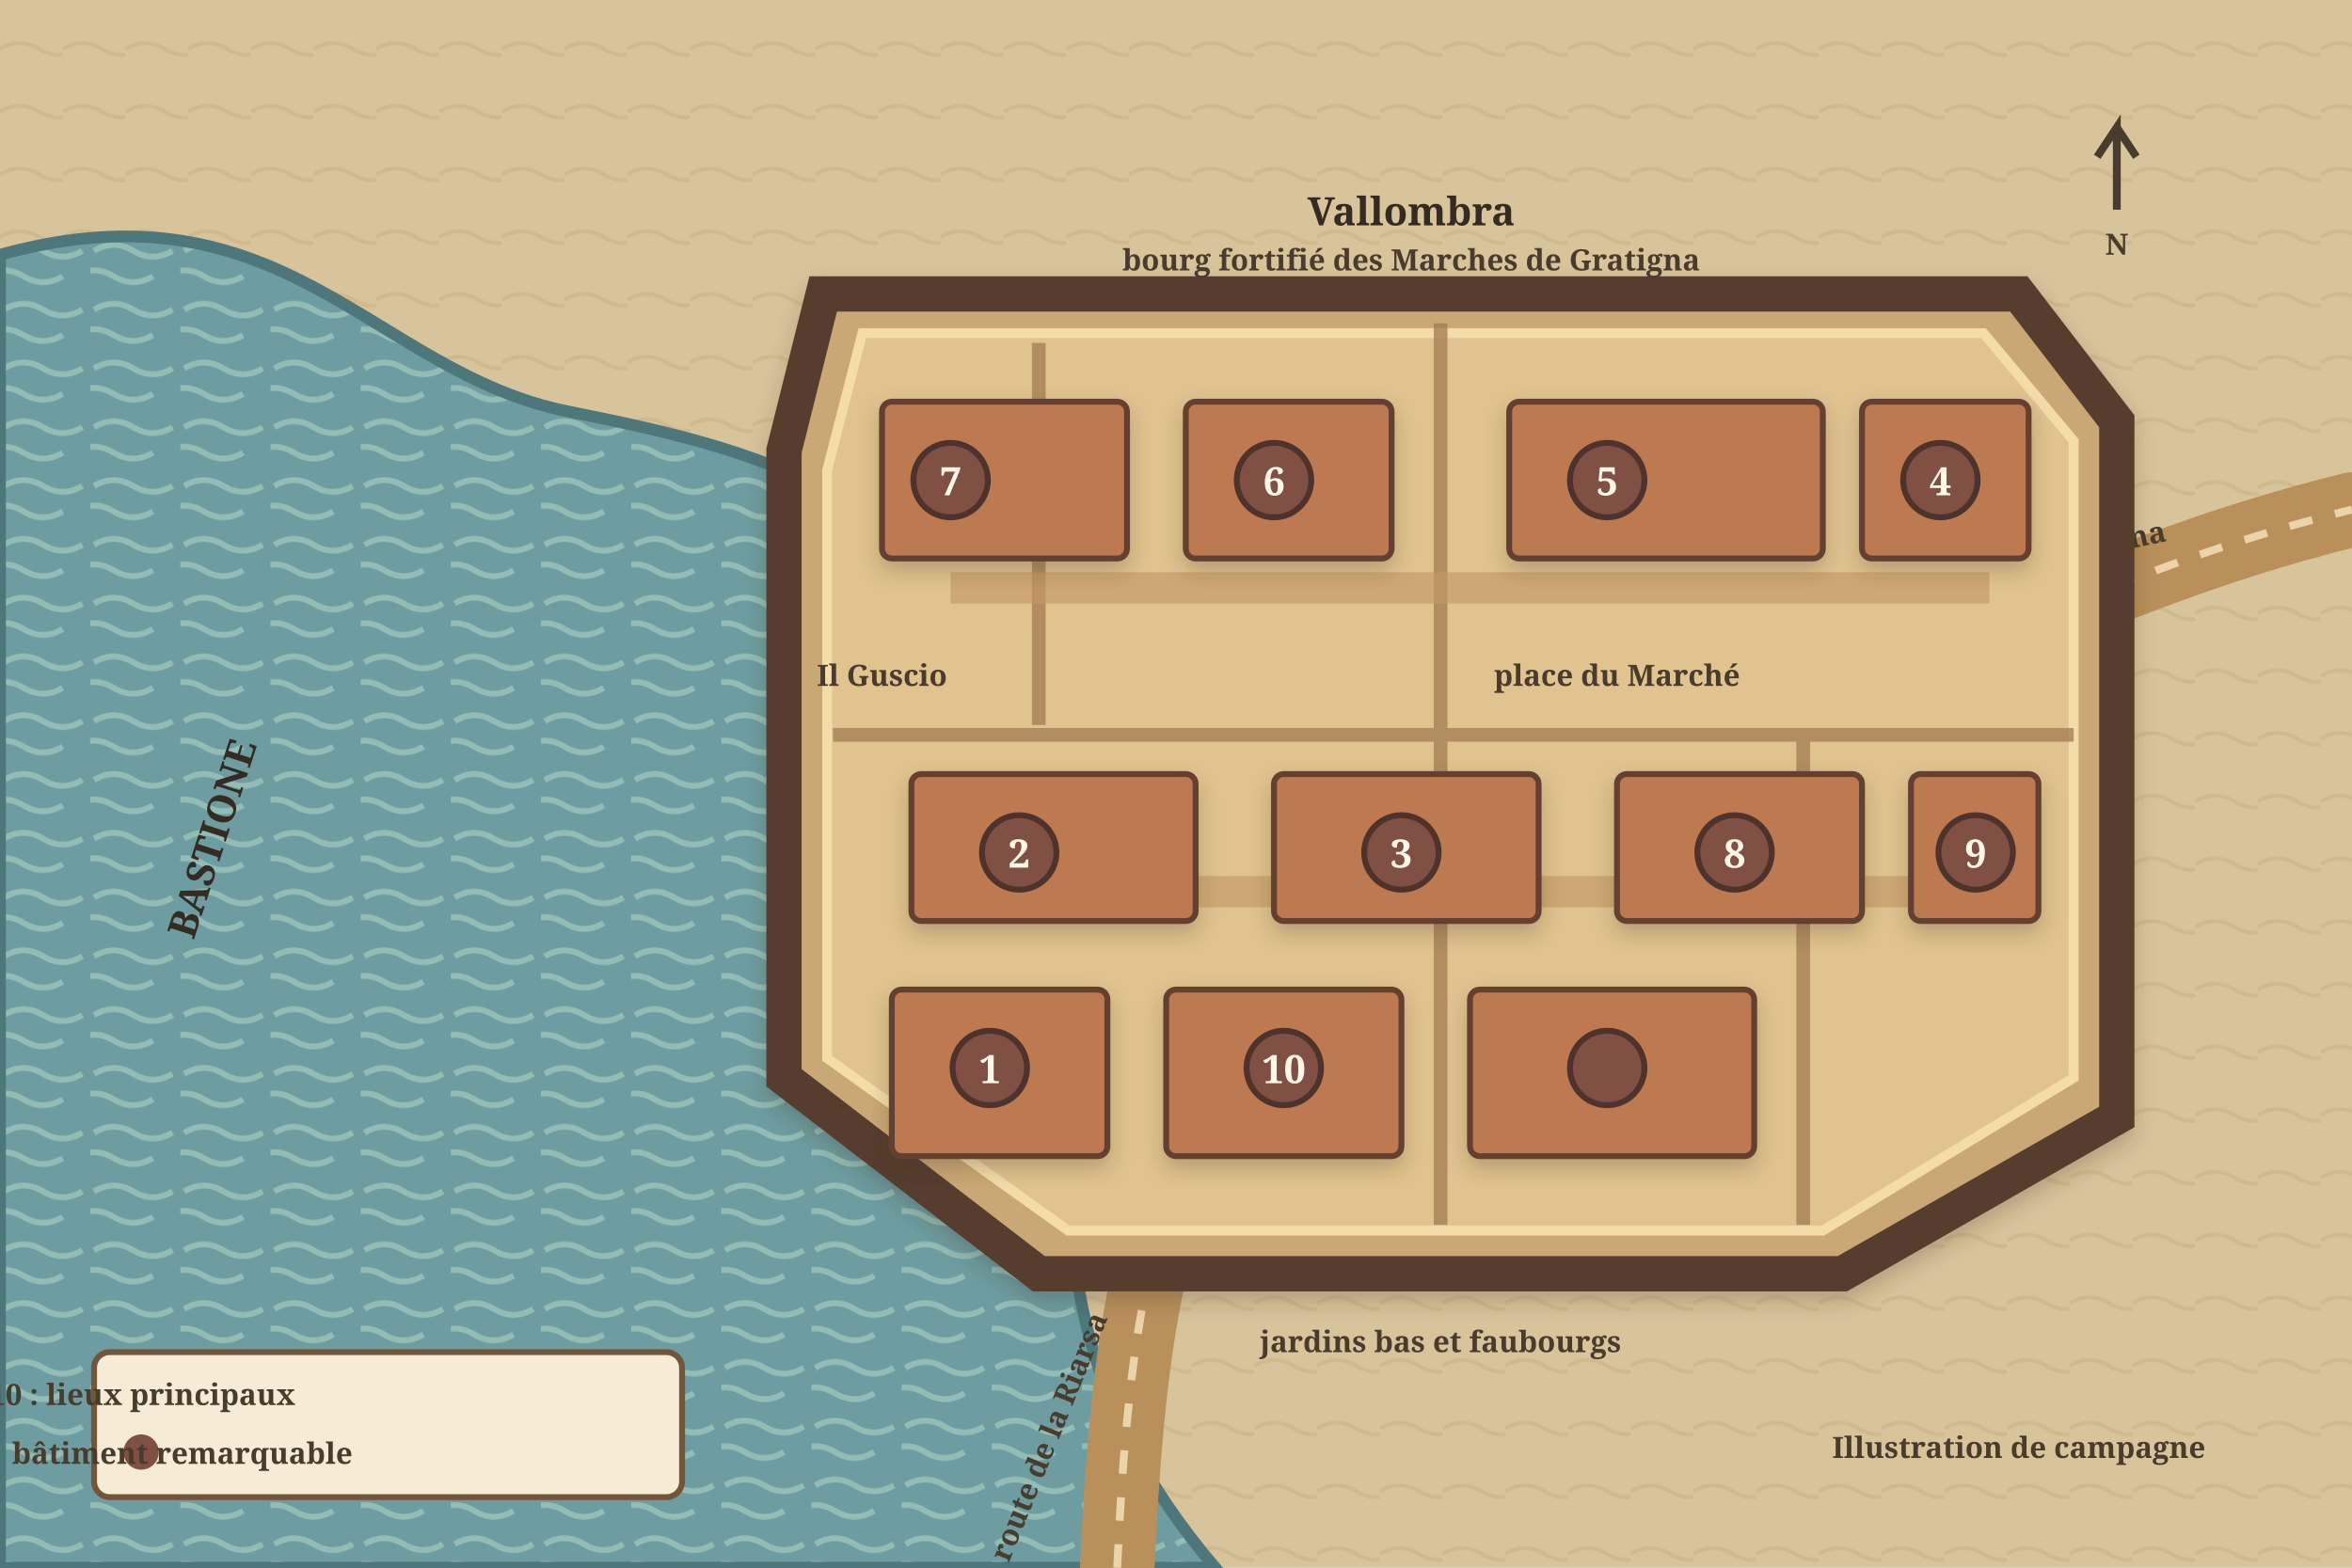
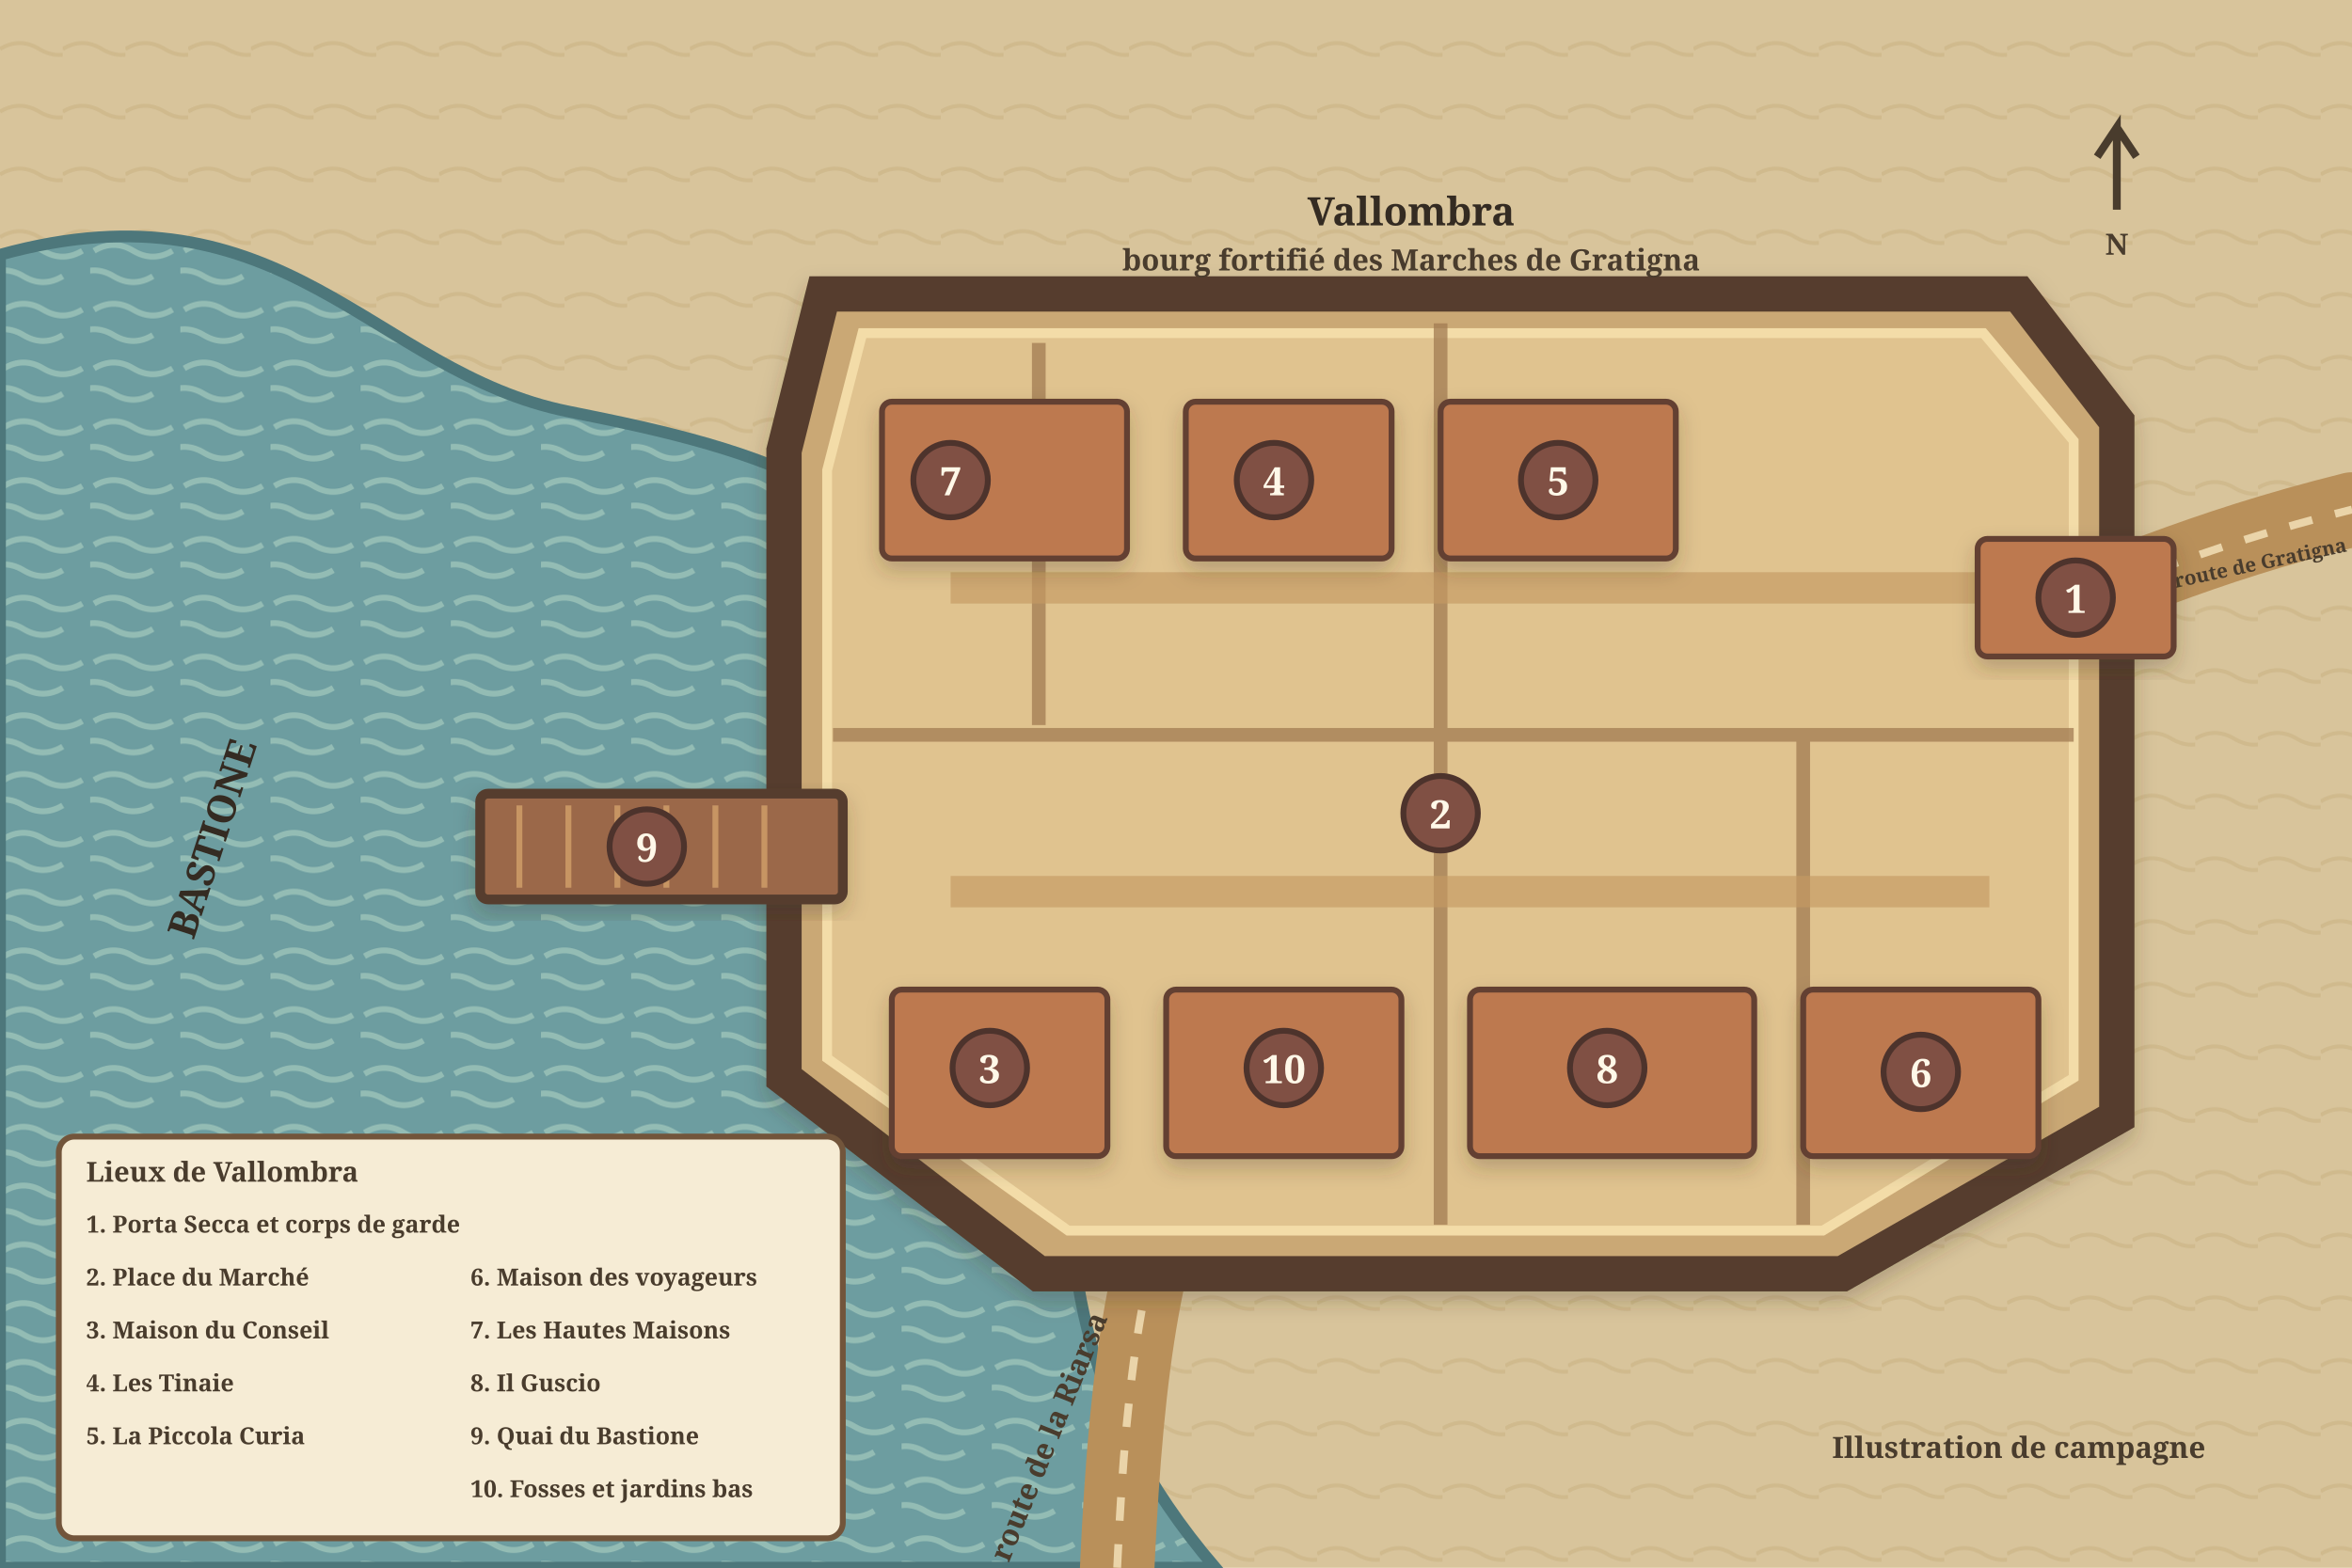
<svg xmlns="http://www.w3.org/2000/svg" viewBox="0 0 1200 800" role="img" aria-labelledby="title desc">
  <defs>
    <pattern id="ground" width="32" height="32" patternUnits="userSpaceOnUse">
      <rect width="32" height="32" fill="#d8c49b" />
      <path d="M0 25 Q10 19 20 25 T40 25" fill="none" stroke="#c7af80" stroke-width="2" opacity=".5" />
    </pattern>
    <pattern id="water" width="46" height="30" patternUnits="userSpaceOnUse">
      <rect width="46" height="30" fill="#6d9da0" />
      <path d="M2 8 Q12 2 22 8 T42 8 M-8 21 Q2 15 12 21 T32 21" fill="none" stroke="#a8ccbf" stroke-width="3" opacity=".65" />
    </pattern>
    <filter id="shadow" x="-20%" y="-20%" width="140%" height="140%">
      <feDropShadow dx="0" dy="5" stdDeviation="5" flood-color="#392d22" flood-opacity=".25" />
    </filter>
    <style>
      .label { font: 700 20px Georgia, serif; fill: #342b22; text-anchor: middle; }
      .small { font: 600 15px Georgia, serif; fill: #493c2d; text-anchor: middle; }
+       .legend-text { text-anchor: start; }
+       .legend-title { font: 700 14px Georgia, serif; fill: #493c2d; text-anchor: start; }
+       .legend-item { font: 600 12px Georgia, serif; fill: #493c2d; text-anchor: start; }
+       .road-label { font: 600 10px Georgia, serif; fill: #493c2d; text-anchor: start; }
      .number { font: 700 20px Georgia, serif; fill: #fff8e8; text-anchor: middle; dominant-baseline: central; }
      .building { fill: #bd7950; stroke: #633f31; stroke-width: 3; }
      .road { fill: none; stroke: #b9905a; stroke-width: 38; stroke-linecap: round; }
      .road-line { fill: none; stroke: #ead4a9; stroke-width: 4; stroke-dasharray: 12 12; }
    </style>
  </defs>
  <rect width="1200" height="800" fill="#efe3c5" />
  <rect x="0" y="0" width="1200" height="800" fill="url(#ground)" />
  <path d="M0 130 C145 90 190 190 290 210 S470 250 535 370 S475 630 620 800 L0 800Z" fill="url(#water)" stroke="#4d777b" stroke-width="6" />
  <text x="115" y="430" class="label" fill="#f3ead4" transform="rotate(-72 115 430)">BASTIONE</text>
  <path d="M570 800 C575 690 585 635 610 575 S650 480 700 425 S790 350 920 315" class="road" />
  <path d="M570 800 C575 690 585 635 610 575 S650 480 700 425 S790 350 920 315" class="road-line" />
  <path d="M1010 325 C1080 300 1120 280 1200 260" class="road" />
  <path d="M1010 325 C1080 300 1120 280 1200 260" class="road-line" />
-   <text x="1040" y="290" class="small" transform="rotate(-12 1040 290)">route de Gratigna</text>
+   <text x="1110" y="300" class="road-label" transform="rotate(-12 1110 300)">route de Gratigna</text>
  <text x="540" y="735" class="small" transform="rotate(-68 540 735)">route de la Riarsa</text>
  <path d="M420 150 L1030 150 L1080 215 L1080 570 L940 650 L530 650 L400 550 L400 230Z" fill="#caa875" stroke="#563e2e" stroke-width="18" filter="url(#shadow)" />
  <path d="M440 170 L1012 170 L1058 225 L1058 550 L930 628 L545 628 L422 540 L422 240Z" fill="#e0c38f" stroke="#f3dca8" stroke-width="5" />
  <path d="M425 375 L1058 375 M735 165 L735 625 M530 175 L530 370 M920 375 L920 625" stroke="#a27b51" stroke-width="7" opacity=".75" />
  <path d="M485 300 L1015 300 M485 455 L1015 455" stroke="#c49a63" stroke-width="16" opacity=".65" />
  <g class="building" filter="url(#shadow)">
    <rect x="450" y="205" width="125" height="80" rx="5" />
    <rect x="605" y="205" width="105" height="80" rx="5" />
-     <rect x="770" y="205" width="160" height="80" rx="5" />
-     <rect x="950" y="205" width="85" height="80" rx="5" />
-   </g>
-   <g class="building" filter="url(#shadow)">
-     <rect x="465" y="395" width="145" height="75" rx="5" />
-     <rect x="650" y="395" width="135" height="75" rx="5" />
-     <rect x="825" y="395" width="125" height="75" rx="5" />
-     <rect x="975" y="395" width="65" height="75" rx="5" />
+     <rect x="735" y="205" width="120" height="80" rx="5" />
  </g>
  <g class="building" filter="url(#shadow)">
    <rect x="455" y="505" width="110" height="85" rx="5" />
    <rect x="595" y="505" width="120" height="85" rx="5" />
    <rect x="750" y="505" width="145" height="85" rx="5" />
+     <rect x="920" y="505" width="120" height="85" rx="5" />
  </g>
+   <g filter="url(#shadow)">
+     <rect x="245" y="405" width="185" height="54" rx="4" fill="#9b6848" stroke="#563e2e" stroke-width="5" />
+     <path d="M265 411V453 M290 411V453 M315 411V453 M340 411V453 M365 411V453 M390 411V453" stroke="#d2a06b" stroke-width="3" opacity=".8" />
+   </g>
+   <rect x="1009" y="275" width="100" height="60" rx="5" class="building" filter="url(#shadow)" />
  <g fill="#805044" stroke="#4d332c" stroke-width="3">
    <circle cx="485" cy="245" r="19" />
    <circle cx="650" cy="245" r="19" />
-     <circle cx="820" cy="245" r="19" />
-     <circle cx="990" cy="245" r="19" />
-     <circle cx="520" cy="435" r="19" />
-     <circle cx="715" cy="435" r="19" />
-     <circle cx="885" cy="435" r="19" />
-     <circle cx="1008" cy="435" r="19" />
+     <circle cx="1059" cy="305" r="19" />
+     <circle cx="795" cy="245" r="19" />
+     <circle cx="980" cy="547" r="19" />
+     <circle cx="735" cy="415" r="19" />
+     <circle cx="330" cy="432" r="19" />
    <circle cx="505" cy="545" r="19" />
    <circle cx="655" cy="545" r="19" />
    <circle cx="820" cy="545" r="19" />
  </g>
  <g>
    <text x="485" y="245" class="number">7</text>
-     <text x="650" y="245" class="number">6</text>
-     <text x="820" y="245" class="number">5</text>
-     <text x="990" y="245" class="number">4</text>
-     <text x="520" y="435" class="number">2</text>
-     <text x="715" y="435" class="number">3</text>
-     <text x="885" y="435" class="number">8</text>
-     <text x="1008" y="435" class="number">9</text>
-     <text x="505" y="545" class="number">1</text>
+     <text x="650" y="245" class="number">4</text>
+     <text x="1059" y="305" class="number">1</text>
+     <text x="795" y="245" class="number">5</text>
+     <text x="980" y="547" class="number">6</text>
+     <text x="735" y="415" class="number">2</text>
+     <text x="330" y="432" class="number">9</text>
+     <text x="505" y="545" class="number">3</text>
    <text x="655" y="545" class="number">10</text>
+     <text x="820" y="545" class="number">8</text>
  </g>
  <text x="720" y="115" class="label">Vallombra</text>
  <text x="720" y="138" class="small">bourg fortifié des Marches de Gratigna</text>
-   <text x="450" y="350" class="small">Il Guscio</text>
-   <text x="825" y="350" class="small">place du Marché</text>
-   <text x="735" y="690" class="small">jardins bas et faubourgs</text>
  <g transform="translate(1080 65)">
    <path d="M0 42 L0 0 L-10 15 M0 0 L10 15" fill="none" stroke="#493c2d" stroke-width="4" />
    <text x="0" y="65" class="small">N</text>
  </g>
-   <g transform="translate(48 690)">
-     <rect width="300" height="74" rx="8" fill="#f6ecd5" stroke="#72553b" stroke-width="3" />
-     <text x="18" y="27" class="small" text-anchor="start">1-10 : lieux principaux</text>
-     <circle cx="24" cy="51" r="9" fill="#805044" />
-     <text x="45" y="57" class="small" text-anchor="start">bâtiment remarquable</text>
+   <g transform="translate(30 580)">
+     <rect width="400" height="205" rx="8" fill="#f6ecd5" stroke="#72553b" stroke-width="3" />
+     <text x="14" y="23" class="legend-title">Lieux de Vallombra</text>
+     <text x="14" y="49" class="legend-item">1. Porta Secca et corps de garde</text>
+     <text x="14" y="76" class="legend-item">2. Place du Marché</text>
+     <text x="14" y="103" class="legend-item">3. Maison du Conseil</text>
+     <text x="14" y="130" class="legend-item">4. Les Tinaie</text>
+     <text x="14" y="157" class="legend-item">5. La Piccola Curia</text>
+     <text x="210" y="76" class="legend-item">6. Maison des voyageurs</text>
+     <text x="210" y="103" class="legend-item">7. Les Hautes Maisons</text>
+     <text x="210" y="130" class="legend-item">8. Il Guscio</text>
+     <text x="210" y="157" class="legend-item">9. Quai du Bastione</text>
+     <text x="210" y="184" class="legend-item">10. Fosses et jardins bas</text>
  </g>
  <text x="1030" y="744" class="small">Illustration de campagne</text>
</svg>
